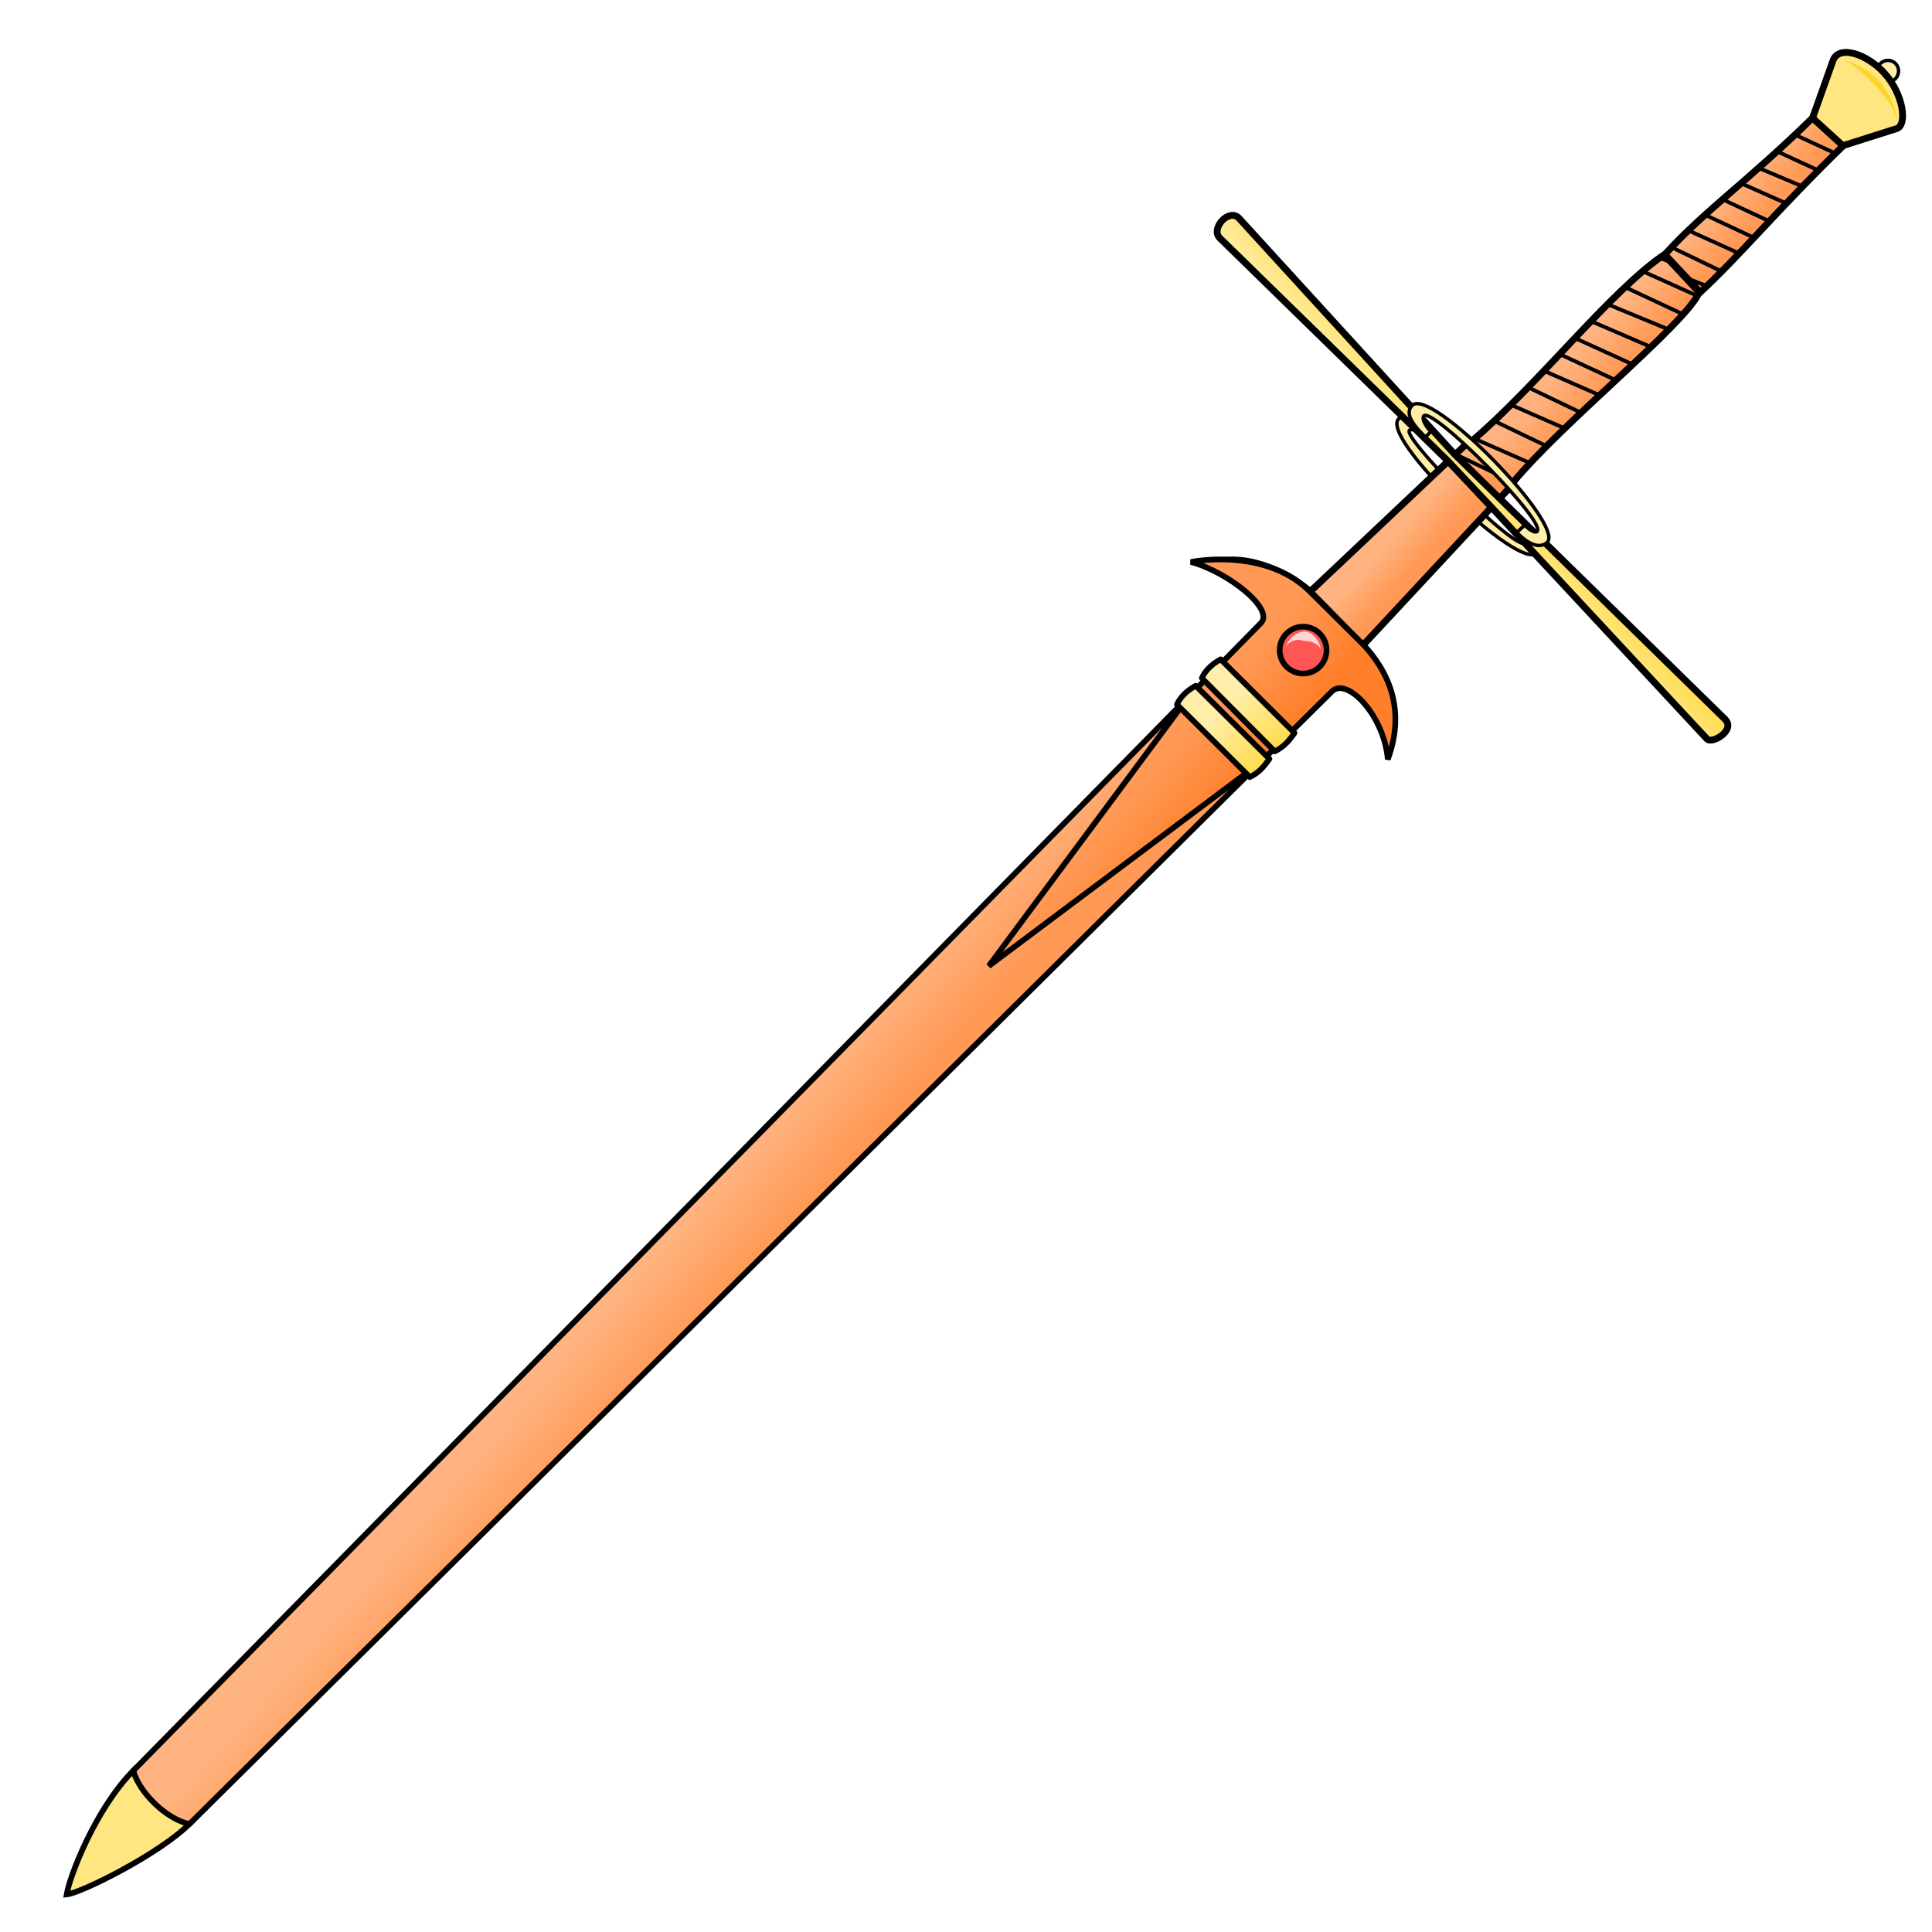
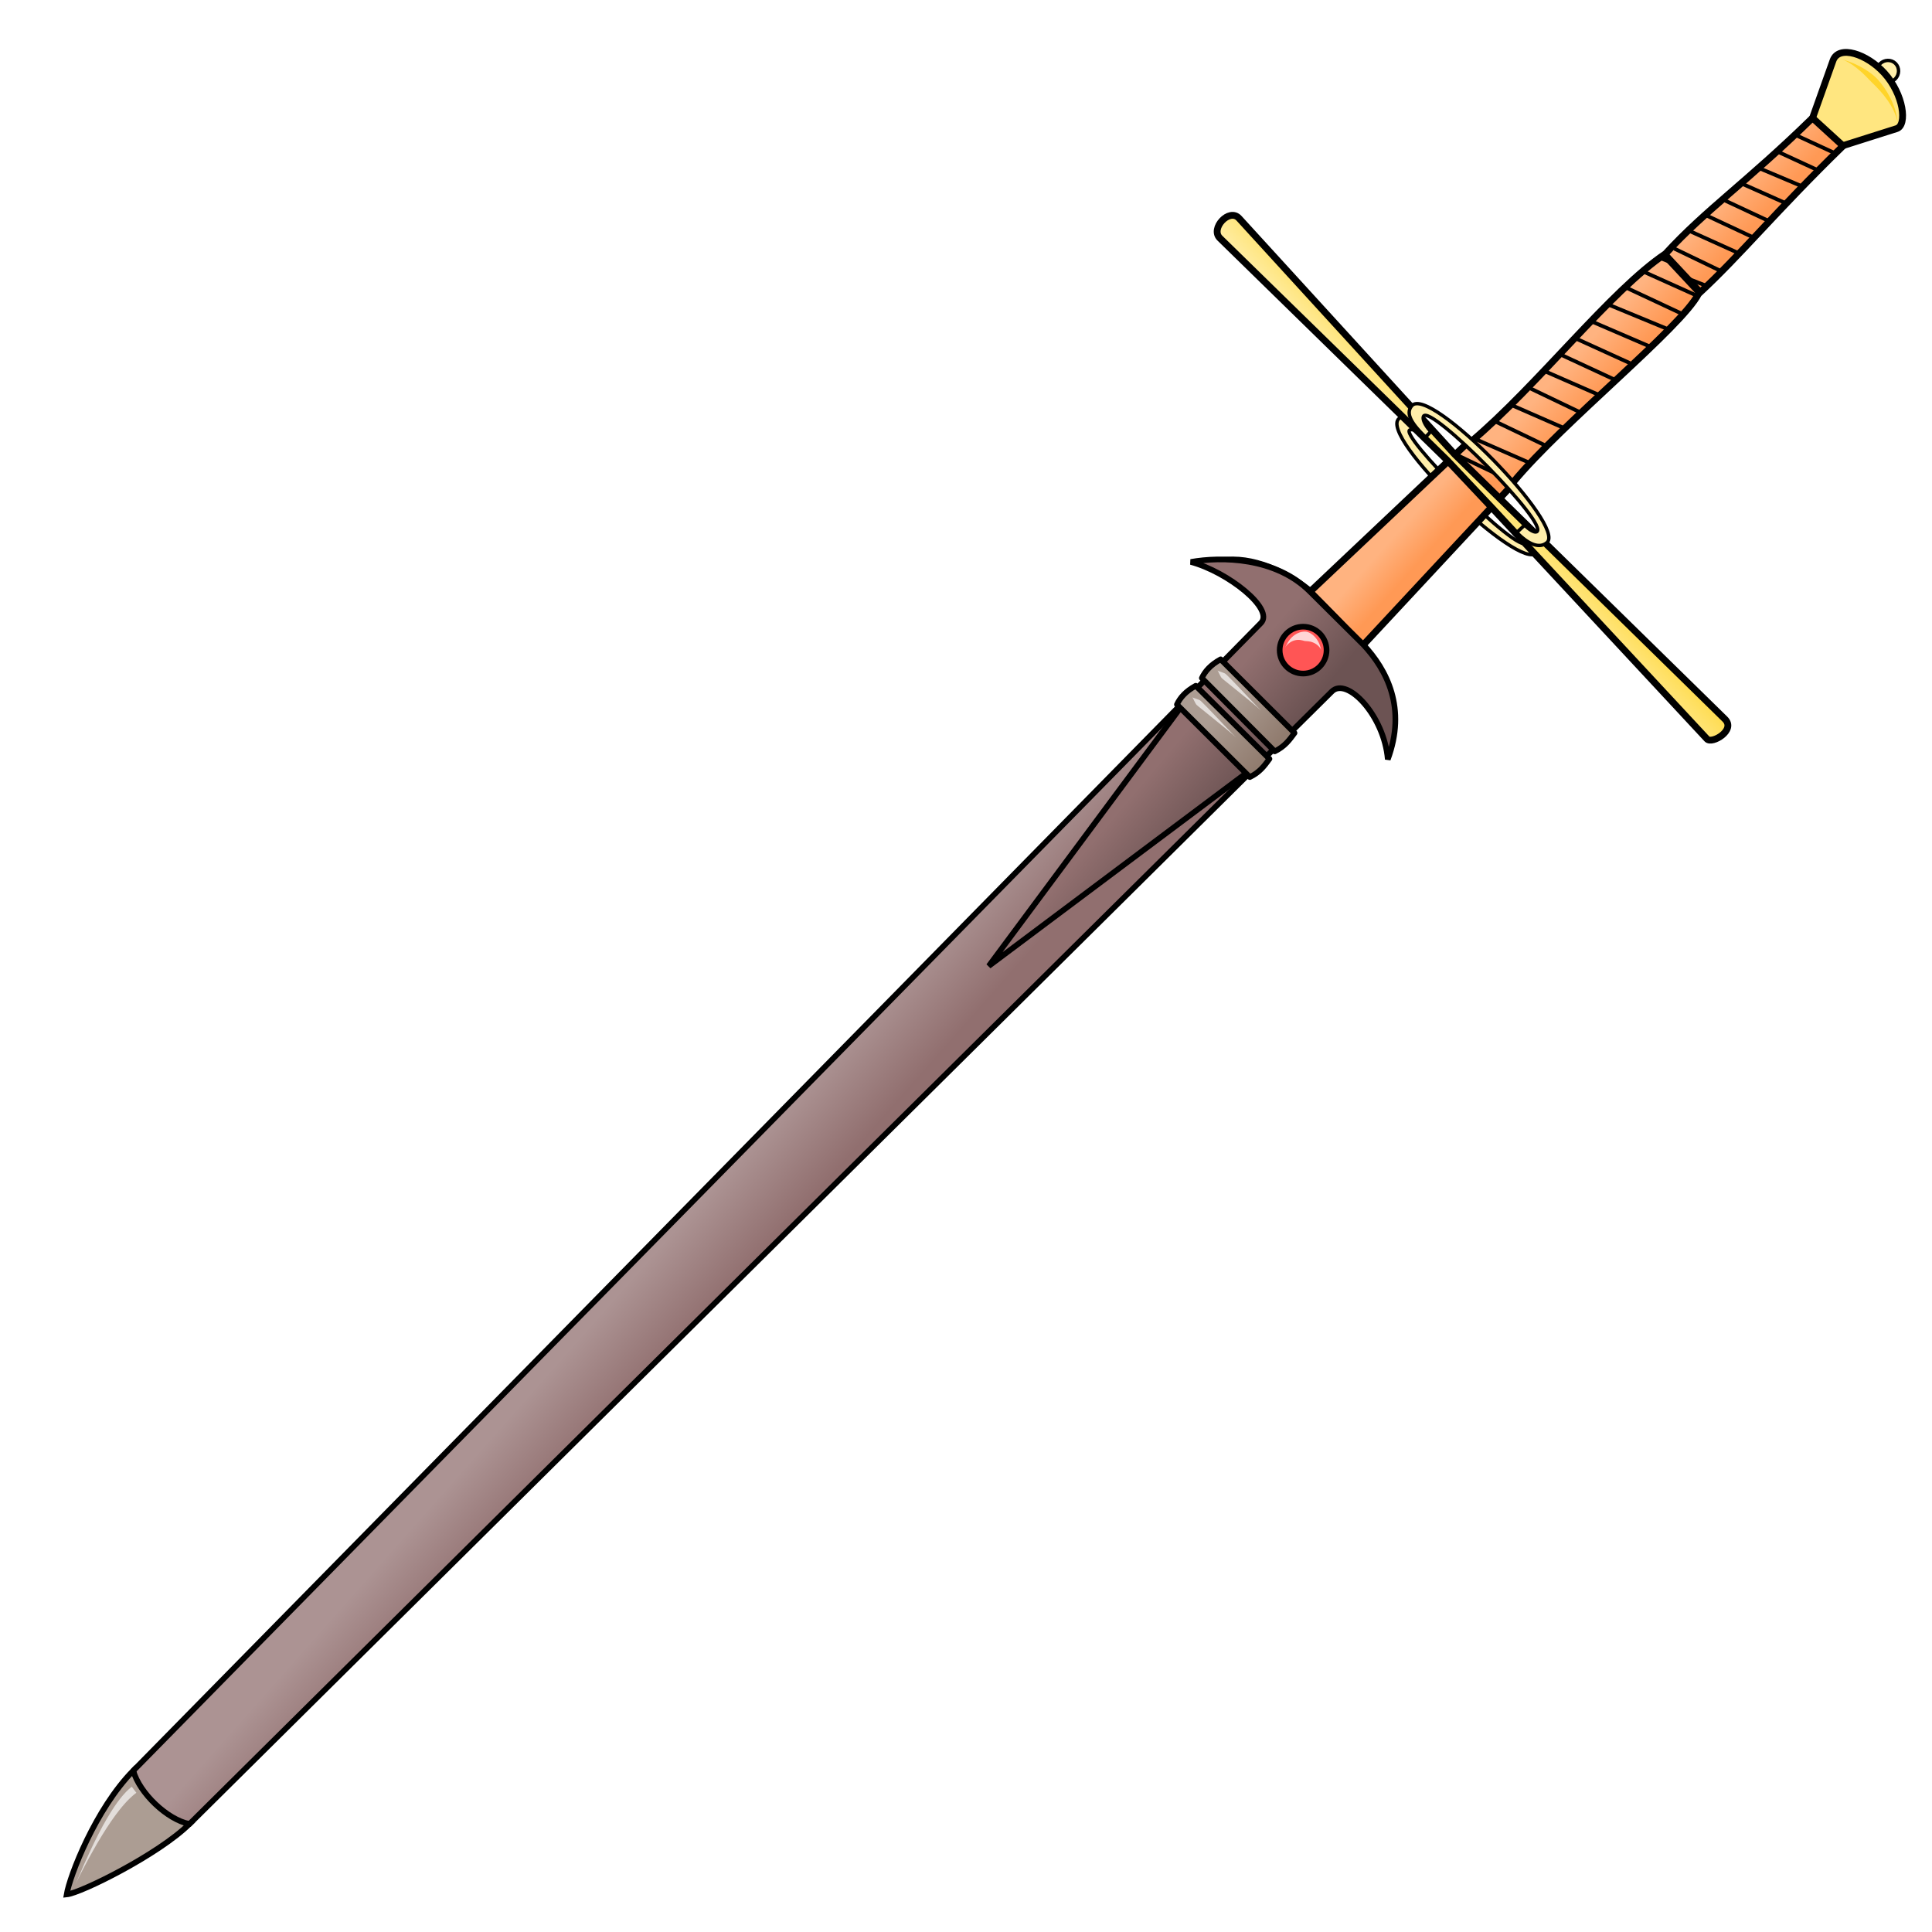
<svg xmlns="http://www.w3.org/2000/svg" xmlns:xlink="http://www.w3.org/1999/xlink" cursor="default" version="1.1" viewBox="0 0 256 256">
  <defs>
-     <linearGradient id="innoGrad2">
-       <stop stop-color="#fd5" offset="0" />
-       <stop stop-color="#fea" offset="1" />
+     <linearGradient id="linearGradient905">
+       <stop stop-color="#917c6f" offset="0" />
+       <stop stop-color="#ac9d93" offset="1" />
    </linearGradient>
    <linearGradient id="innoGrad3">
      <stop stop-color="#f95" offset="0" />
      <stop stop-color="#ffb380" offset="1" />
    </linearGradient>
    <linearGradient id="linearGradient2658" x1="-76.835" x2="-76.582" y1="52.517" y2="46.267" gradientTransform="matrix(-.63734 .64164 .64164 .63734 138.45 57.847)" gradientUnits="userSpaceOnUse" xlink:href="#innoGrad3" />
    <linearGradient id="linearGradient2668" x1="-26.696" x2="-26.429" y1="51.804" y2="46.536" gradientTransform="matrix(-.63734 .64164 .64164 .63734 138.45 57.847)" gradientUnits="userSpaceOnUse" xlink:href="#innoGrad3" />
    <linearGradient id="linearGradient2678" x1="87.378" x2="87.631" y1="53.086" y2="45.636" gradientTransform="matrix(-.63734 .64164 .64164 .63734 138.45 57.847)" gradientUnits="userSpaceOnUse">
      <stop stop-color="#f55" offset="0" />
      <stop stop-color="#ff8080" offset="1" />
    </linearGradient>
-     <linearGradient id="linearGradient2716" x1="82.143" x2="86.786" y1="207.07" y2="201.89" gradientTransform="matrix(0 1 1 0 5.324 -3.9582)" gradientUnits="userSpaceOnUse" xlink:href="#innoGrad2" />
-     <linearGradient id="linearGradient903" x1="104.9" x2="96.814" y1="160.38" y2="153.22" gradientTransform="translate(.53363 .83216)" gradientUnits="userSpaceOnUse" xlink:href="#innoGrad3" />
+     <linearGradient id="linearGradient2716" x1="82.143" x2="86.786" y1="207.07" y2="201.89" gradientTransform="matrix(0 1 1 0 5.324 -3.9582)" gradientUnits="userSpaceOnUse">
+       <stop stop-color="#fd5" offset="0" />
+       <stop stop-color="#fea" offset="1" />
+     </linearGradient>
+     <linearGradient id="linearGradient903" x1="104.9" x2="96.814" y1="160.38" y2="153.22" gradientTransform="translate(.53363 .83216)" gradientUnits="userSpaceOnUse">
+       <stop stop-color="#916f6f" offset="0" />
+       <stop stop-color="#ac9393" offset="1" />
+     </linearGradient>
    <linearGradient id="linearGradient911" x1="164.14" x2="156.19" y1="103.26" y2="96.553" gradientTransform="translate(.53363 .83216)" gradientUnits="userSpaceOnUse">
-       <stop stop-color="#ff7f2a" offset="0" />
-       <stop stop-color="#f95" offset="1" />
+       <stop stop-color="#6c5353" offset="0" />
+       <stop stop-color="#916f6f" offset="1" />
    </linearGradient>
-     <linearGradient id="linearGradient919" x1="166.34" x2="160.02" y1="100.31" y2="94.348" gradientTransform="translate(.53363 .83216)" gradientUnits="userSpaceOnUse" xlink:href="#innoGrad2" />
-     <linearGradient id="linearGradient927" x1="169.8" x2="163.47" y1="96.17" y2="90.801" gradientTransform="translate(.53363 .83216)" gradientUnits="userSpaceOnUse" xlink:href="#innoGrad2" />
+     <linearGradient id="linearGradient919" x1="166.34" x2="160.02" y1="100.31" y2="94.348" gradientTransform="translate(.53363 .83216)" gradientUnits="userSpaceOnUse" xlink:href="#linearGradient905" />
+     <linearGradient id="linearGradient927" x1="169.8" x2="163.47" y1="96.17" y2="90.801" gradientTransform="translate(.53363 .83216)" gradientUnits="userSpaceOnUse" xlink:href="#linearGradient905" />
  </defs>
-   <path d="m180.32 85.276c2.86 3.063 3.99 8.196 3.798 12.785-2.863-7.197-5.675-10.536-7.499-8.736l-152.27 150.38c-3.728 3.681-10.855 7.949-12.57 8.117 0.369-2.22 3.958-8.806 8.514-13.433l149.52-151.83c1.664-1.688-3.374-7.037-7.828-8.23 3.665-0.654 8.634 1.376 12.177 4.501z" fill="url(#linearGradient2678)" fill-rule="evenodd" stroke="#000" stroke-width=".904" />
-   <ellipse transform="matrix(-.70472 .70948 .70948 .70472 0 0)" cx="-169.55" cy="184.12" rx="1.485" ry="1.427" fill="#fea" stroke="#000" stroke-linecap="round" stroke-linejoin="round" stroke-width=".452" />
-   <g fill-rule="evenodd" stroke="#000">
-     <path d="m240 16.115 2.88-8.084c0.76-2.132 4.495-0.896 6.81 1.659 2.545 2.807 3.074 6.895 1.618 7.356l-8.106 2.571c-1.525-0.62-3.111-1.023-3.202-3.502z" fill="#ffe680" stroke-width=".904" />
-     <path d="m200.54 63.86c6.548-7.889 22.231-20.479 24.525-24.923 5.563-5.134 10.12-10.806 19.152-19.606l-4.05-3.7c-8.81 8.596-14.075 12.096-19.48 17.991-7.274 4.871-16.934 17.463-25.767 24.904-0.283-0.35 5.214 6.248 5.62 5.334z" fill="url(#linearGradient2658)" stroke-width=".904" />
-     <path d="m189.53 57.103c-1.917-1.796-3.328-2.368-4.164-1.641-2.736 2.378 16.075 20.391 18.255 17.777 0.823-0.987 0.262-2.416-1.372-3.985l-0.966 1.053c0.615 0.554 1.183 0.752 0.906 1.567-0.666 1.956-17.243-14.621-15.324-14.923 0.743-0.117 1.338 0.47 1.659 1.084z" fill="#fea" stroke-width=".452" />
+   <g stroke="#000">
+     <path d="m180.32 85.276c2.86 3.063 3.99 8.196 3.798 12.785-2.863-7.197-5.675-10.536-7.499-8.736l-152.27 150.38c-3.728 3.681-10.855 7.949-12.57 8.117 0.369-2.22 3.958-8.806 8.514-13.433l149.52-151.83c1.664-1.688-3.374-7.037-7.828-8.23 3.665-0.654 8.634 1.376 12.177 4.501z" fill="url(#linearGradient2678)" fill-rule="evenodd" stroke-width=".904" />
+     <ellipse transform="matrix(-.70472 .70948 .70948 .70472 0 0)" cx="-169.55" cy="184.12" rx="1.485" ry="1.427" fill="#fea" stroke-linecap="round" stroke-linejoin="round" stroke-width=".452" />
+     <g fill-rule="evenodd">
+       <path d="m240 16.115 2.88-8.084c0.76-2.132 4.495-0.896 6.81 1.659 2.545 2.807 3.074 6.895 1.618 7.356l-8.106 2.571c-1.525-0.62-3.111-1.023-3.202-3.502z" fill="#ffe680" stroke-width=".904" />
+       <path d="m200.54 63.86c6.548-7.889 22.231-20.479 24.525-24.923 5.563-5.134 10.12-10.806 19.152-19.606l-4.05-3.7c-8.81 8.596-14.075 12.096-19.48 17.991-7.274 4.871-16.934 17.463-25.767 24.904-0.283-0.35 5.214 6.248 5.62 5.334z" fill="url(#linearGradient2658)" stroke-width=".904" />
+       <path d="m189.53 57.103c-1.917-1.796-3.328-2.368-4.164-1.641-2.736 2.378 16.075 20.391 18.255 17.777 0.823-0.987 0.262-2.416-1.372-3.985l-0.966 1.053c0.615 0.554 1.183 0.752 0.906 1.567-0.666 1.956-17.243-14.621-15.324-14.923 0.743-0.117 1.338 0.47 1.659 1.084z" fill="#fea" stroke-width=".452" />
+     </g>
  </g>
  <path d="m244.07 7.857c0.533 0.174 1.25 0.357 2.29 0.896 0.976 0.505 1.8 1.118 2.228 1.543 0.18 0.18 0.409 0.432 0.655 0.745 0.591 0.749 1.18 1.7 1.605 2.75a8.845 8.845 0 0 1 0.645 2.805c-0.049-0.611-0.31-1.55-0.959-2.65-0.559-0.947-1.242-1.747-1.873-2.397-0.263-0.27-0.491-0.49-0.662-0.66-0.458-0.454-0.98-1.068-1.867-1.786-0.83-0.673-1.584-1.09-2.062-1.246z" fill="#ffd42a" />
  <g stroke="#000">
    <path d="m194.46 58.682-20.872 19.724c2.39 2.418 4.82 4.836 6.867 7.254l19.718-21.184c-3.202-3.346-4.389-5.018-5.712-5.794z" fill="url(#linearGradient2668)" fill-rule="evenodd" stroke-width=".904" />
    <path d="m192.75 60.202-28.57-31.275c-1.297-1.421-3.845 1.352-2.534 2.633l30.138 29.452 5.916 6.279 28.486 30.629c0.66 0.709 3.87-1.165 2.373-2.632l-29.895-29.292z" fill="url(#linearGradient2716)" fill-rule="evenodd" stroke-width=".904" />
    <path d="m200.21 63.719-6.9-3.306" fill="none" stroke-width=".5" />
    <path d="m202.03 69.578c0.559 0.61 1.295 1.025 1.574 0.894 1.87-0.879-14.206-17.078-14.99-15.301-0.15 0.337 0.107 1.079 0.96 2.016l-0.676 0.733c-2.271-2.16-2.54-3.318-1.82-4.16 2.36-2.75 20.5 15.938 17.9 18.136-0.98 0.829-2.414 0.278-3.994-1.346z" fill="#fea" fill-rule="evenodd" stroke-width=".452" />
  </g>
  <g fill="none" stroke="#000">
    <path d="m243.11 20.283-5.224-2.41m3.103 4.731-5.223-2.41m2.846 4.419-5.491-2.321m3.326 4.554-5.715-2.545m3.633 4.978-6.116-2.858m3.995 5.001-6.294-2.947m4.274 5-6.428-2.902m4.264 5.357-6.206-2.99" stroke-width=".5" />
    <path d="m225.16 38.667-4.554-4.88" />
    <path d="m224.72 39.122-6.833-3.073m4.902 5.489-7.307-3.42m5.434 5.461-7.606-3.142m5.283 5.469-7.45-3.208m4.832 5.42-6.968-3.173m4.848 5.316-6.895-3.2m4.875 5.253-7.06-3.091m4.894 5.547-6.9-3.307m4.468 5.255-7.06-3.09m4.894 5.546-6.899-3.307m4.361 5.397-7.06-3.091m30.565-20.324-2.228-0.876m-1.876-2.012-2.228-0.877" stroke-width=".5" />
  </g>
  <g fill-rule="evenodd" stroke="#000" stroke-width=".75">
    <path d="m166.2 101.82-141.1 139.88c-4.575 1.269-6.517 0.947-8.403 1.132 0.406-2.442-0.392-3.11 0.959-8.2l139.71-142.18c4.809 0.834 6.676 4.087 8.836 9.373z" fill="url(#linearGradient903)" />
-     <path d="m25.099 241.69c-4.101 4.049-14.381 9.151-16.268 9.335 0.406-2.442 3.811-11.314 8.823-16.403 0.837 2.991 4.506 6.484 7.445 7.068z" fill="#ffe680" />
+     <path d="m25.099 241.69c-4.101 4.049-14.381 9.151-16.268 9.335 0.406-2.442 3.811-11.314 8.823-16.403 0.837 2.991 4.506 6.484 7.445 7.068z" fill="#ac9d93" />
    <path d="m180.65 85.42c3.146 3.369 5.75 8.43 3.238 15.204-0.465-5.807-5.399-10.984-7.405-9.004l-9.605 9.521-35.864 26.863 26.549-35.767 9.515-9.683c1.83-1.857-4.383-6.782-9.282-8.094 4.032-0.719 11.226-0.642 15.795 3.946z" fill="url(#linearGradient911)" />
  </g>
  <circle cx="172.67" cy="86.144" r="3.106" fill="#f55" stroke="#000" stroke-linecap="round" stroke-width=".75" />
  <path d="m170.27 85.839c0.226-0.426 0.735-0.866 1.341-1.005 0.551-0.126 0.968 0.027 1.212 0.088 0.027 0.007 0.052 0.012 0.074 0.016 0.222 0.038 0.602-0.01 1.117 0.206 0.545 0.229 0.951 0.669 1.069 1.033-0.12-0.371-0.195-0.92-0.65-1.535-0.408-0.551-0.949-0.873-1.323-0.937-0.038-0.007-0.081-0.012-0.127-0.014-0.458-0.028-1.1 0.141-1.656 0.615-0.595 0.508-0.835 1.114-1.057 1.532z" fill="#ffd5d5" />
  <path d="m155.95 93.353c0.421-0.911 1.169-1.756 2.493-2.487l9.765 9.69c-0.671 0.907-1.254 1.757-2.601 2.41z" fill="url(#linearGradient919)" stroke="#000" stroke-linecap="round" stroke-linejoin="round" stroke-width=".75" />
  <path d="m159.25 89.85c0.421-0.911 1.169-1.756 2.493-2.487l9.789 9.762c-0.671 0.907-1.278 1.781-2.625 2.434z" fill="url(#linearGradient927)" stroke="#000" stroke-linecap="round" stroke-linejoin="round" stroke-width=".75" />
+   <g fill="#e3dedb">
+     <path d="m17.763 237.15-0.301-0.399c-0.592 0.447-1.359 1.241-2.296 2.623-0.695 1.026-1.391 2.237-2.072 3.556-1.553 3.006-2.646 5.766-3.093 6.729 0.289-0.623 1.843-3.739 3.529-6.483 0.773-1.258 1.538-2.384 2.284-3.328 1.01-1.277 1.744-1.917 2.251-2.299l-0.301-0.399z" />
+     <path d="m161.32 88.847c0.128 0.11 0.387 0.842 0.59 1.024 0.067 0.06 0.149 0.13 0.245 0.21 0.318 0.265 0.949 0.766 1.58 1.273 1.341 1.078 2.855 2.314 3.381 2.815-0.418-0.398-1.956-2.042-3.044-3.182-0.585-0.612-1.097-1.143-1.421-1.458-0.09-0.088-0.169-0.162-0.237-0.223-0.205-0.183-0.966-0.35-1.095-0.46z" />
+     <path d="m157.98 92.39c0.128 0.11 0.387 0.842 0.59 1.024 0.067 0.06 0.149 0.13 0.245 0.21 0.318 0.265 0.949 0.766 1.58 1.273 1.341 1.078 2.855 2.314 3.381 2.815-0.418-0.398-1.956-2.042-3.044-3.182-0.585-0.612-1.097-1.143-1.421-1.458-0.09-0.088-0.169-0.162-0.237-0.223-0.205-0.183-0.966-0.35-1.095-0.46z" />
+   </g>
</svg>
